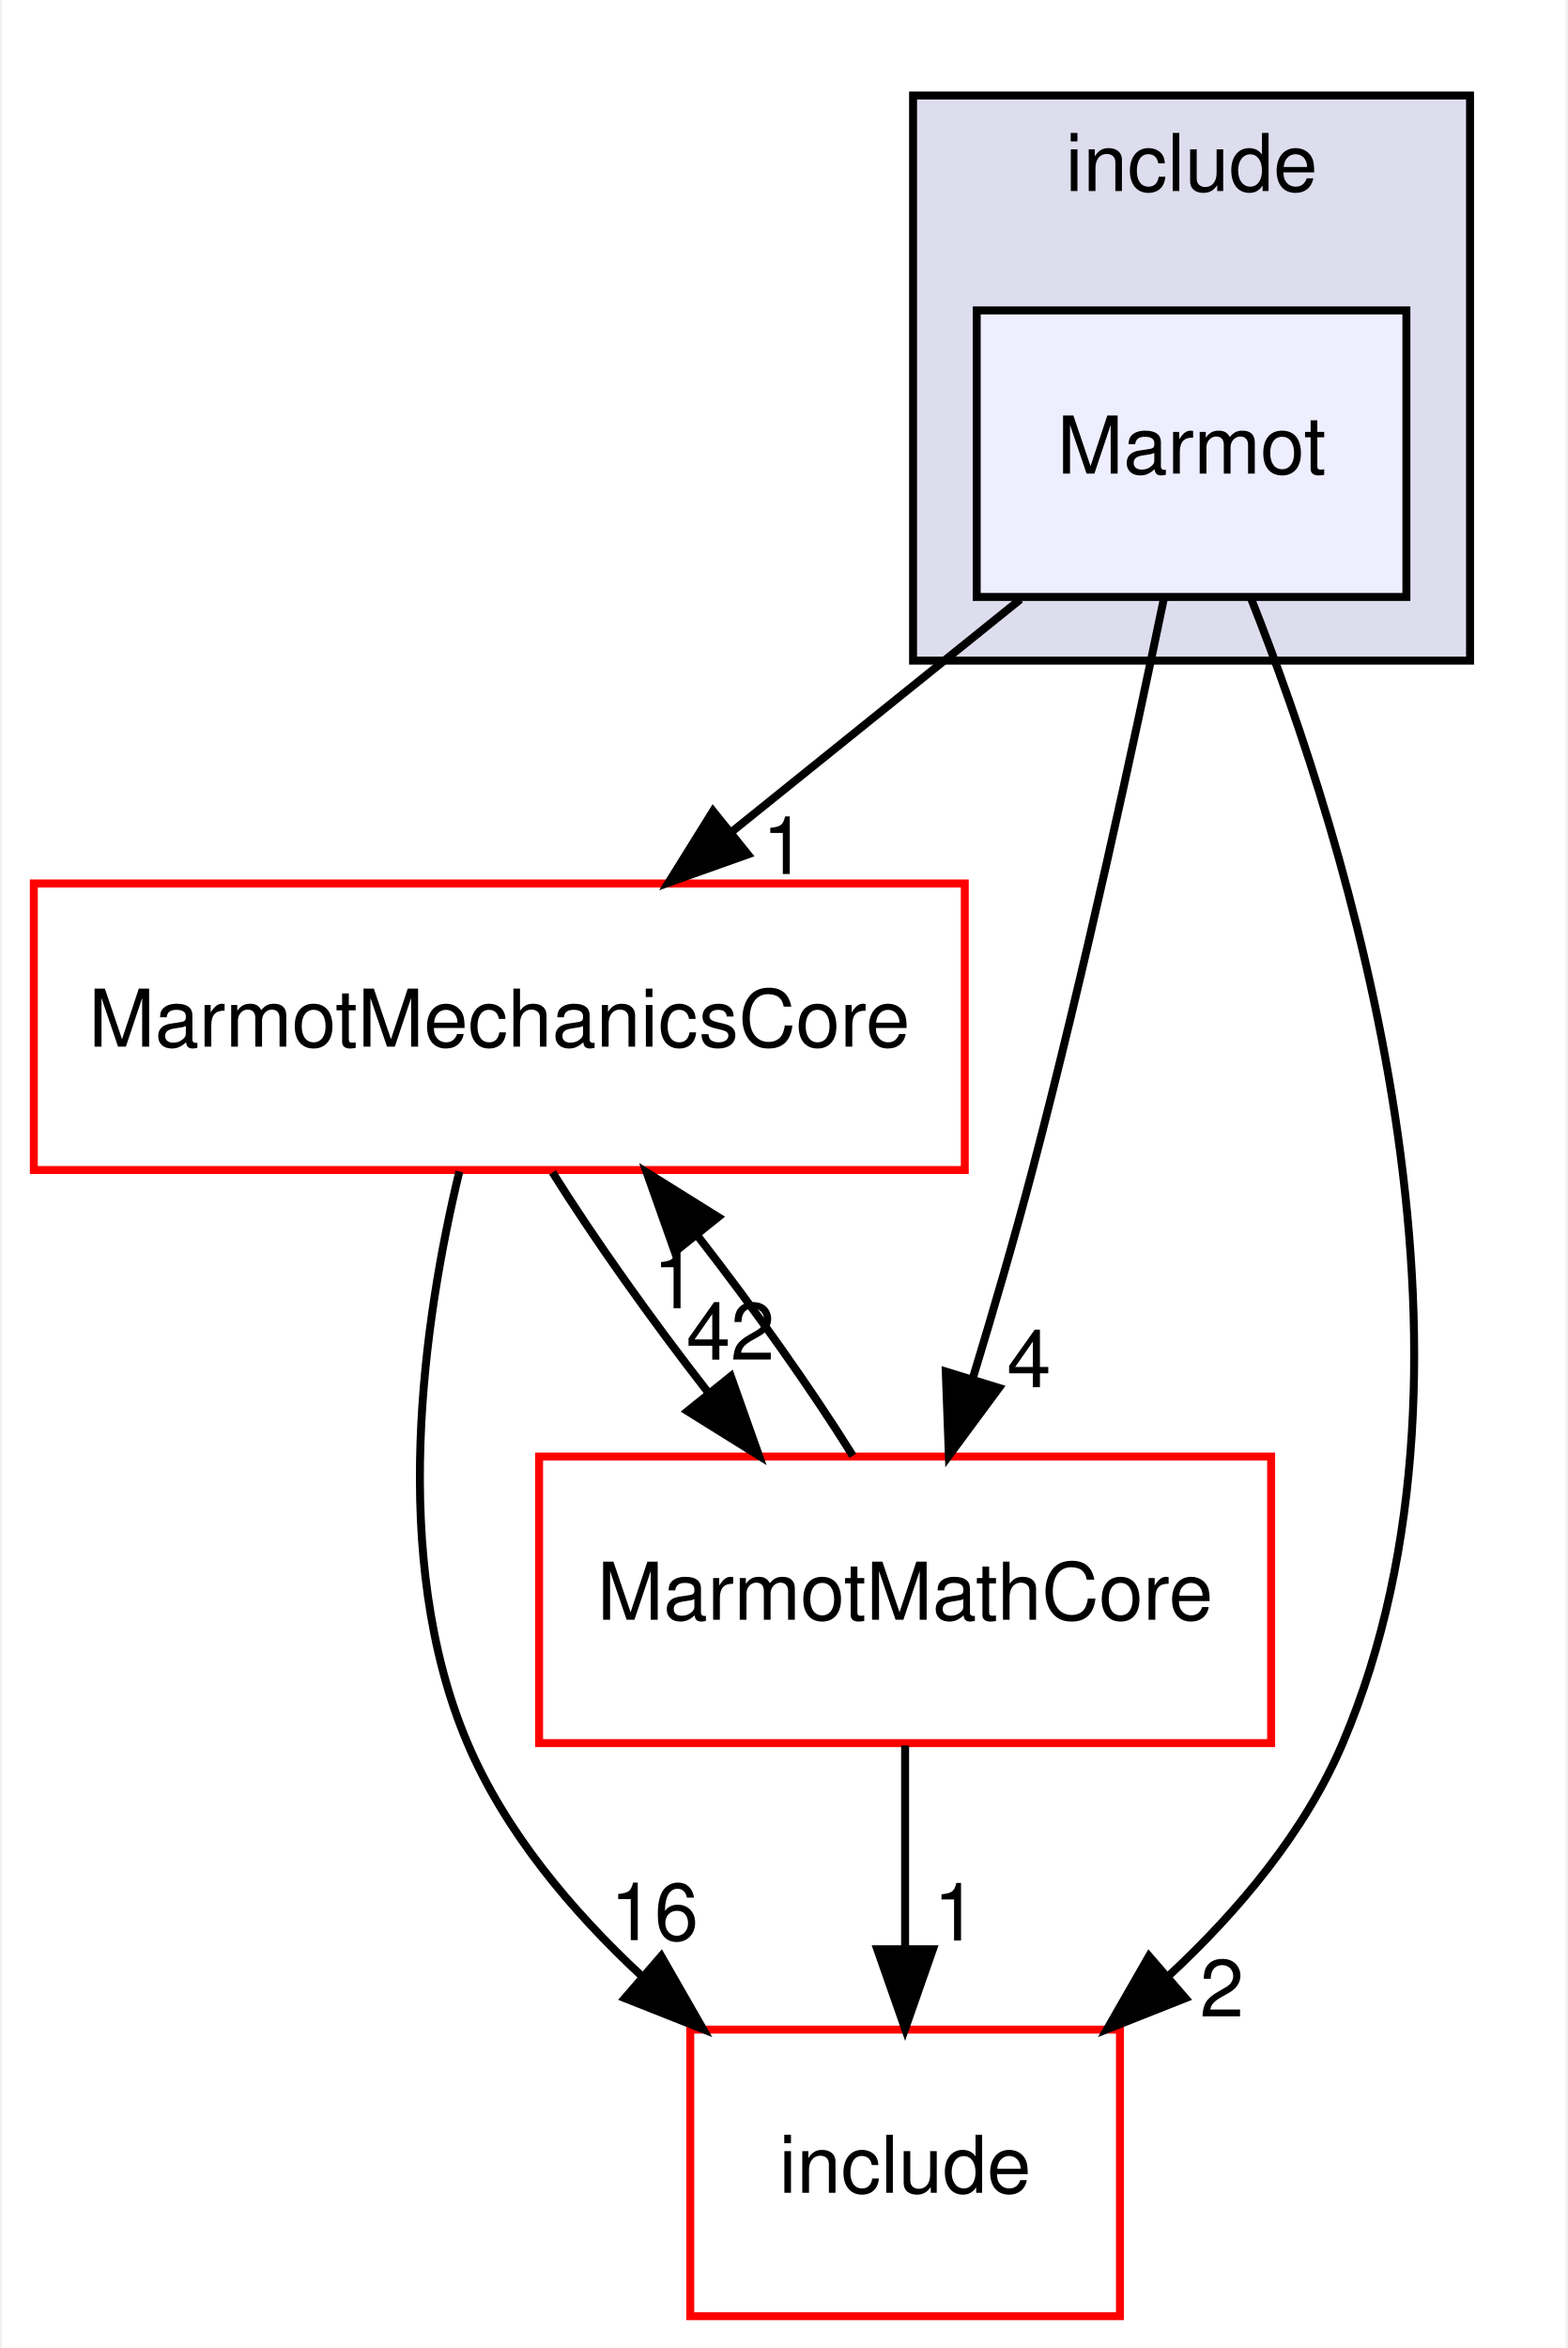
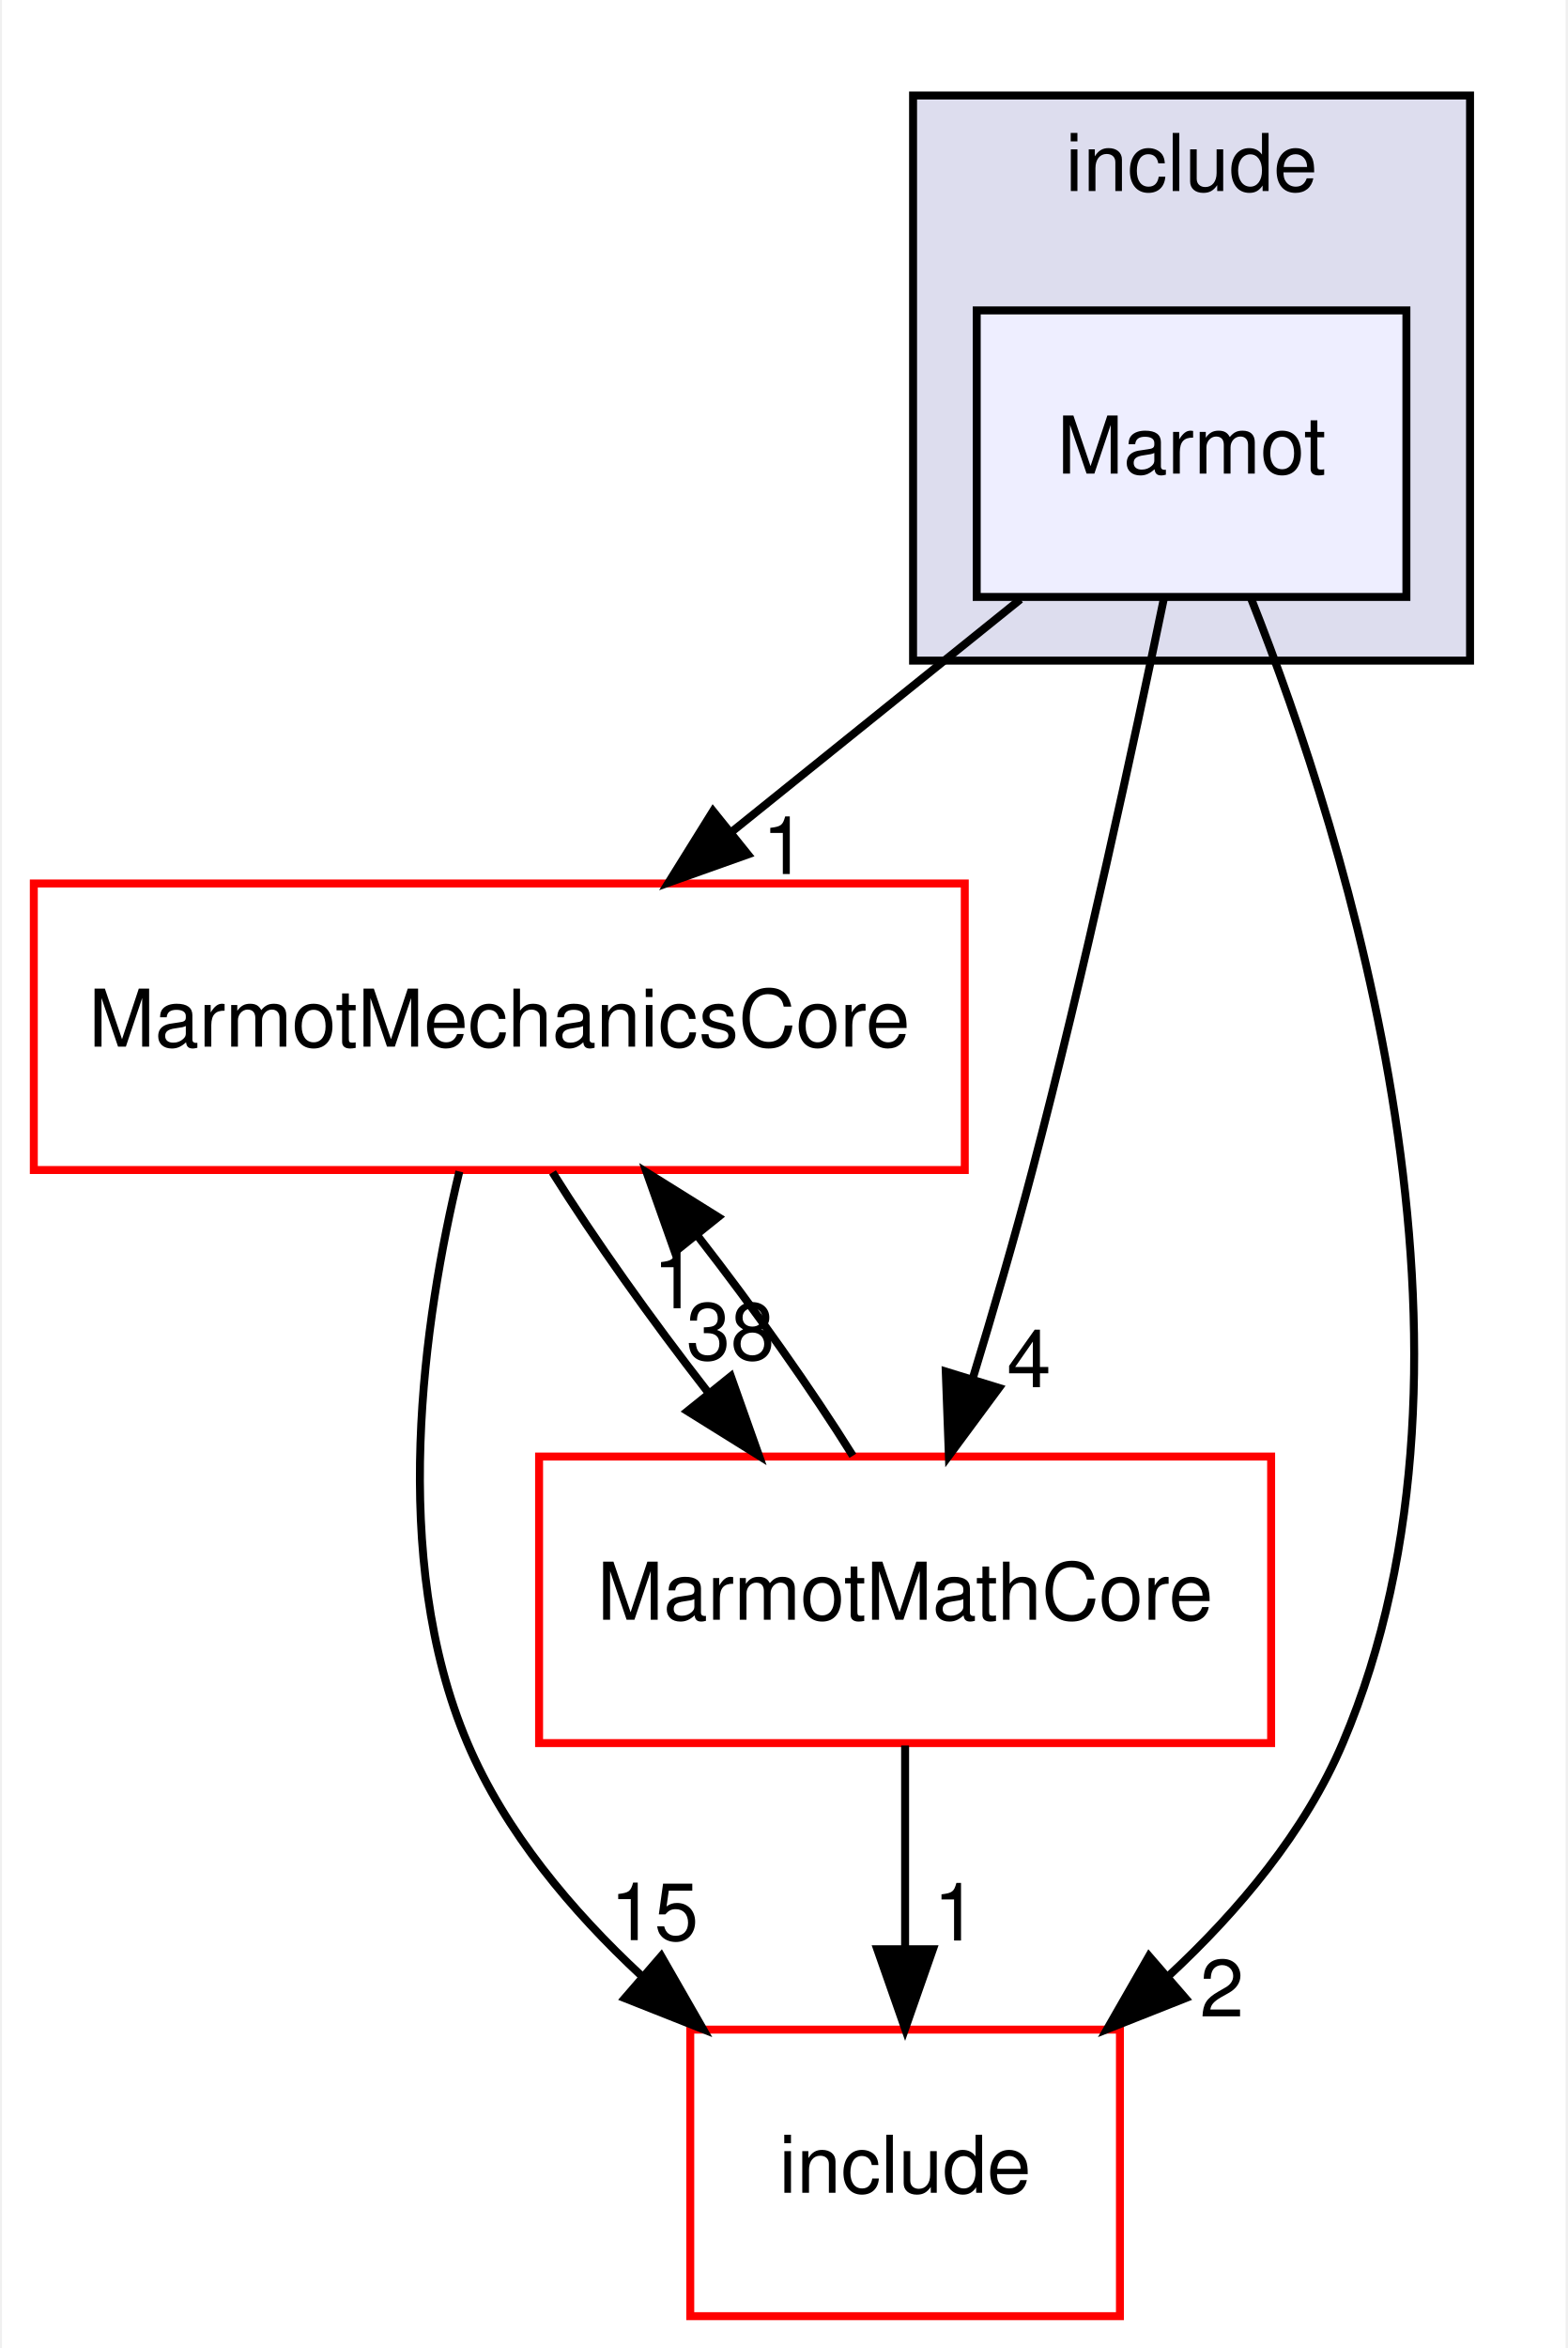
<svg xmlns="http://www.w3.org/2000/svg" xmlns:xlink="http://www.w3.org/1999/xlink" width="197pt" height="295pt" viewBox="0.00 0.00 196.50 295.00">
  <g id="graph0" class="graph" transform="scale(1 1) rotate(0) translate(4 291)">
    <polygon fill="white" stroke="transparent" points="-4,4 -4,-291 192.5,-291 192.5,4 -4,4" />
    <g id="clust1" class="cluster">
      <g id="a_clust1">
        <a xlink:href="dir_7a1ab5031ed028ea4c059c711d14cf0d.html" target="_top" xlink:title="include">
          <polygon fill="#ddddee" stroke="black" points="110.5,-208 110.5,-279 180.5,-279 180.5,-208 110.5,-208" />
          <text text-anchor="middle" x="145.5" y="-267" font-family="Helvetica,sans-Serif" font-size="10.00">include</text>
        </a>
      </g>
    </g>
    <g id="node1" class="node">
      <g id="a_node1">
        <a xlink:href="dir_e6c99e61a88c6eeecbcab6235d9f46dc.html" target="_top" xlink:title="Marmot">
          <polygon fill="#eeeeff" stroke="black" points="172.5,-252 118.5,-252 118.5,-216 172.5,-216 172.5,-252" />
          <text text-anchor="middle" x="145.5" y="-231.5" font-family="Helvetica,sans-Serif" font-size="10.00">Marmot</text>
        </a>
      </g>
    </g>
    <g id="node2" class="node">
      <g id="a_node2">
        <a xlink:href="dir_9969c29766c3ca5ea49aac3cac97384d.html" target="_top" xlink:title="MarmotMechanicsCore">
          <polygon fill="white" stroke="red" points="117,-180 0,-180 0,-144 117,-144 117,-180" />
          <text text-anchor="middle" x="58.5" y="-159.5" font-family="Helvetica,sans-Serif" font-size="10.00">MarmotMechanicsCore</text>
        </a>
      </g>
    </g>
    <g id="edge3" class="edge">
      <path fill="none" stroke="black" d="M123.99,-215.7C113.04,-206.88 99.55,-196.03 87.68,-186.47" />
      <polygon fill="black" stroke="black" points="89.74,-183.65 79.76,-180.1 85.36,-189.1 89.74,-183.65" />
      <g id="a_edge3-headlabel">
        <a xlink:href="dir_000008_000012.html" target="_top" xlink:title="1">
          <text text-anchor="middle" x="94.32" y="-181.19" font-family="Helvetica,sans-Serif" font-size="10.00">1</text>
        </a>
      </g>
    </g>
    <g id="node3" class="node">
      <g id="a_node3">
        <a xlink:href="dir_d44c64559bbebec7f509842c48db8b23.html" target="_top" xlink:title="include">
          <polygon fill="white" stroke="red" points="136.5,-36 82.5,-36 82.5,0 136.5,0 136.5,-36" />
          <text text-anchor="middle" x="109.5" y="-15.5" font-family="Helvetica,sans-Serif" font-size="10.00">include</text>
        </a>
      </g>
    </g>
    <g id="edge4" class="edge">
      <path fill="none" stroke="black" d="M153,-215.75C165.04,-185.38 185.31,-120.95 164.5,-72 159.77,-60.86 151.42,-50.93 142.63,-42.76" />
      <polygon fill="black" stroke="black" points="144.73,-39.95 134.88,-36.05 140.15,-45.24 144.73,-39.95" />
      <g id="a_edge4-headlabel">
        <a xlink:href="dir_000008_000002.html" target="_top" xlink:title="2">
          <text text-anchor="middle" x="149.31" y="-37.65" font-family="Helvetica,sans-Serif" font-size="10.00">2</text>
        </a>
      </g>
    </g>
    <g id="node4" class="node">
      <g id="a_node4">
        <a xlink:href="dir_39413a3592d49ba1372e049fbfe3e31f.html" target="_top" xlink:title="MarmotMathCore">
          <polygon fill="white" stroke="red" points="155.5,-108 63.5,-108 63.5,-72 155.5,-72 155.5,-108" />
          <text text-anchor="middle" x="109.5" y="-87.5" font-family="Helvetica,sans-Serif" font-size="10.00">MarmotMathCore</text>
        </a>
      </g>
    </g>
    <g id="edge5" class="edge">
      <path fill="none" stroke="black" d="M142.03,-215.85C138.3,-197.86 132.02,-168.81 125.5,-144 123.24,-135.41 120.53,-126.11 117.98,-117.74" />
      <polygon fill="black" stroke="black" points="121.3,-116.62 115,-108.1 114.61,-118.68 121.3,-116.62" />
      <g id="a_edge5-headlabel">
        <a xlink:href="dir_000008_000010.html" target="_top" xlink:title="4">
          <text text-anchor="middle" x="125.07" y="-116.71" font-family="Helvetica,sans-Serif" font-size="10.00">4</text>
        </a>
      </g>
    </g>
    <g id="edge1" class="edge">
      <path fill="none" stroke="black" d="M53.48,-143.82C49.01,-125.3 44.58,-95.34 54.5,-72 59.23,-60.86 67.58,-50.93 76.37,-42.76" />
      <polygon fill="black" stroke="black" points="78.85,-45.24 84.12,-36.05 74.27,-39.95 78.85,-45.24" />
      <g id="a_edge1-headlabel">
-         <a xlink:href="dir_000012_000002.html" target="_top" xlink:title="16">
-           <text text-anchor="middle" x="77.99" y="-47.24" font-family="Helvetica,sans-Serif" font-size="10.00">16</text>
+         <a xlink:href="dir_000012_000002.html" target="_top" xlink:title="15">
+           <text text-anchor="middle" x="77.99" y="-47.24" font-family="Helvetica,sans-Serif" font-size="10.00">15</text>
        </a>
      </g>
    </g>
    <g id="edge2" class="edge">
      <path fill="none" stroke="black" d="M65.19,-143.7C70.39,-135.39 77.56,-125.28 84.68,-116.14" />
      <polygon fill="black" stroke="black" points="87.6,-118.09 91.14,-108.1 82.15,-113.7 87.6,-118.09" />
      <g id="a_edge2-headlabel">
-         <a xlink:href="dir_000012_000010.html" target="_top" xlink:title="42">
-           <text text-anchor="middle" x="87.56" y="-120.17" font-family="Helvetica,sans-Serif" font-size="10.00">42</text>
+         <a xlink:href="dir_000012_000010.html" target="_top" xlink:title="38">
+           <text text-anchor="middle" x="87.56" y="-120.17" font-family="Helvetica,sans-Serif" font-size="10.00">38</text>
        </a>
      </g>
    </g>
    <g id="edge6" class="edge">
      <path fill="none" stroke="black" d="M102.93,-108.1C97.77,-116.38 90.61,-126.49 83.49,-135.64" />
      <polygon fill="black" stroke="black" points="80.56,-133.71 77.02,-143.7 86.01,-138.09 80.56,-133.71" />
      <g id="a_edge6-headlabel">
        <a xlink:href="dir_000010_000012.html" target="_top" xlink:title="1">
          <text text-anchor="middle" x="80.59" y="-126.63" font-family="Helvetica,sans-Serif" font-size="10.00">1</text>
        </a>
      </g>
    </g>
    <g id="edge7" class="edge">
      <path fill="none" stroke="black" d="M109.5,-71.7C109.5,-63.98 109.5,-54.71 109.5,-46.11" />
      <polygon fill="black" stroke="black" points="113,-46.1 109.5,-36.1 106,-46.1 113,-46.1" />
      <g id="a_edge7-headlabel">
        <a xlink:href="dir_000010_000002.html" target="_top" xlink:title="1">
          <text text-anchor="middle" x="115.84" y="-47.2" font-family="Helvetica,sans-Serif" font-size="10.00">1</text>
        </a>
      </g>
    </g>
  </g>
</svg>
